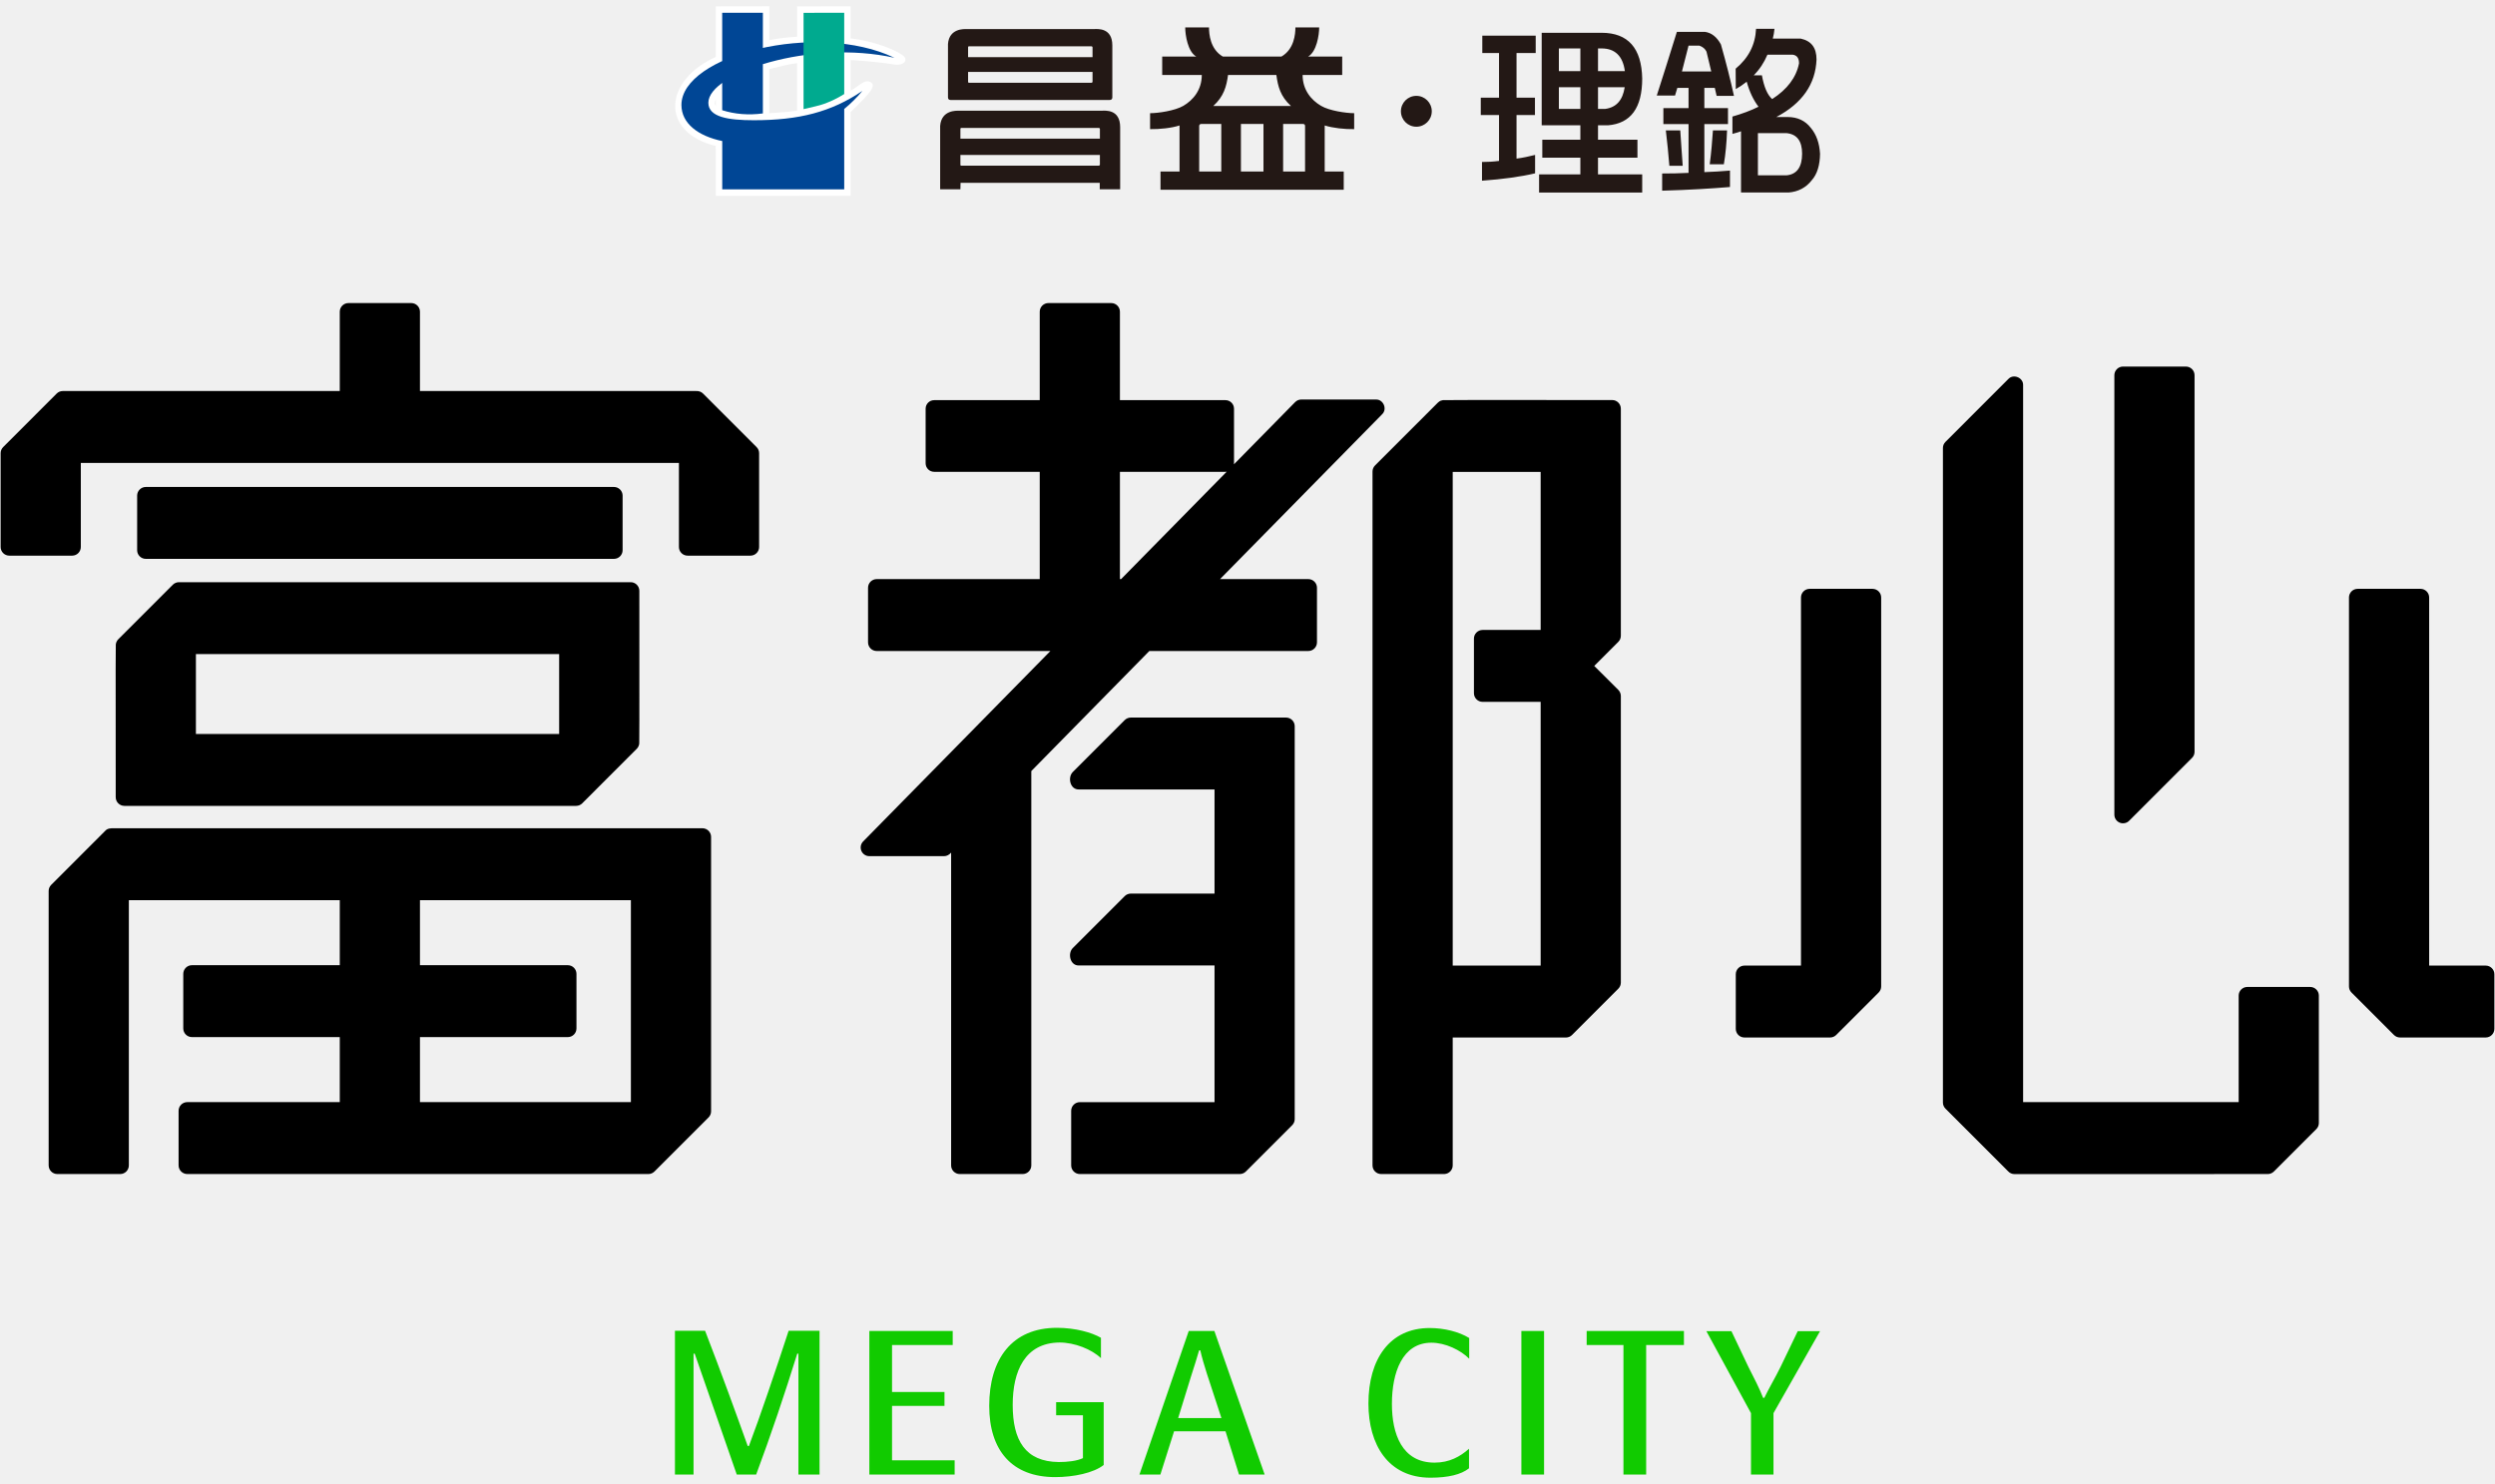
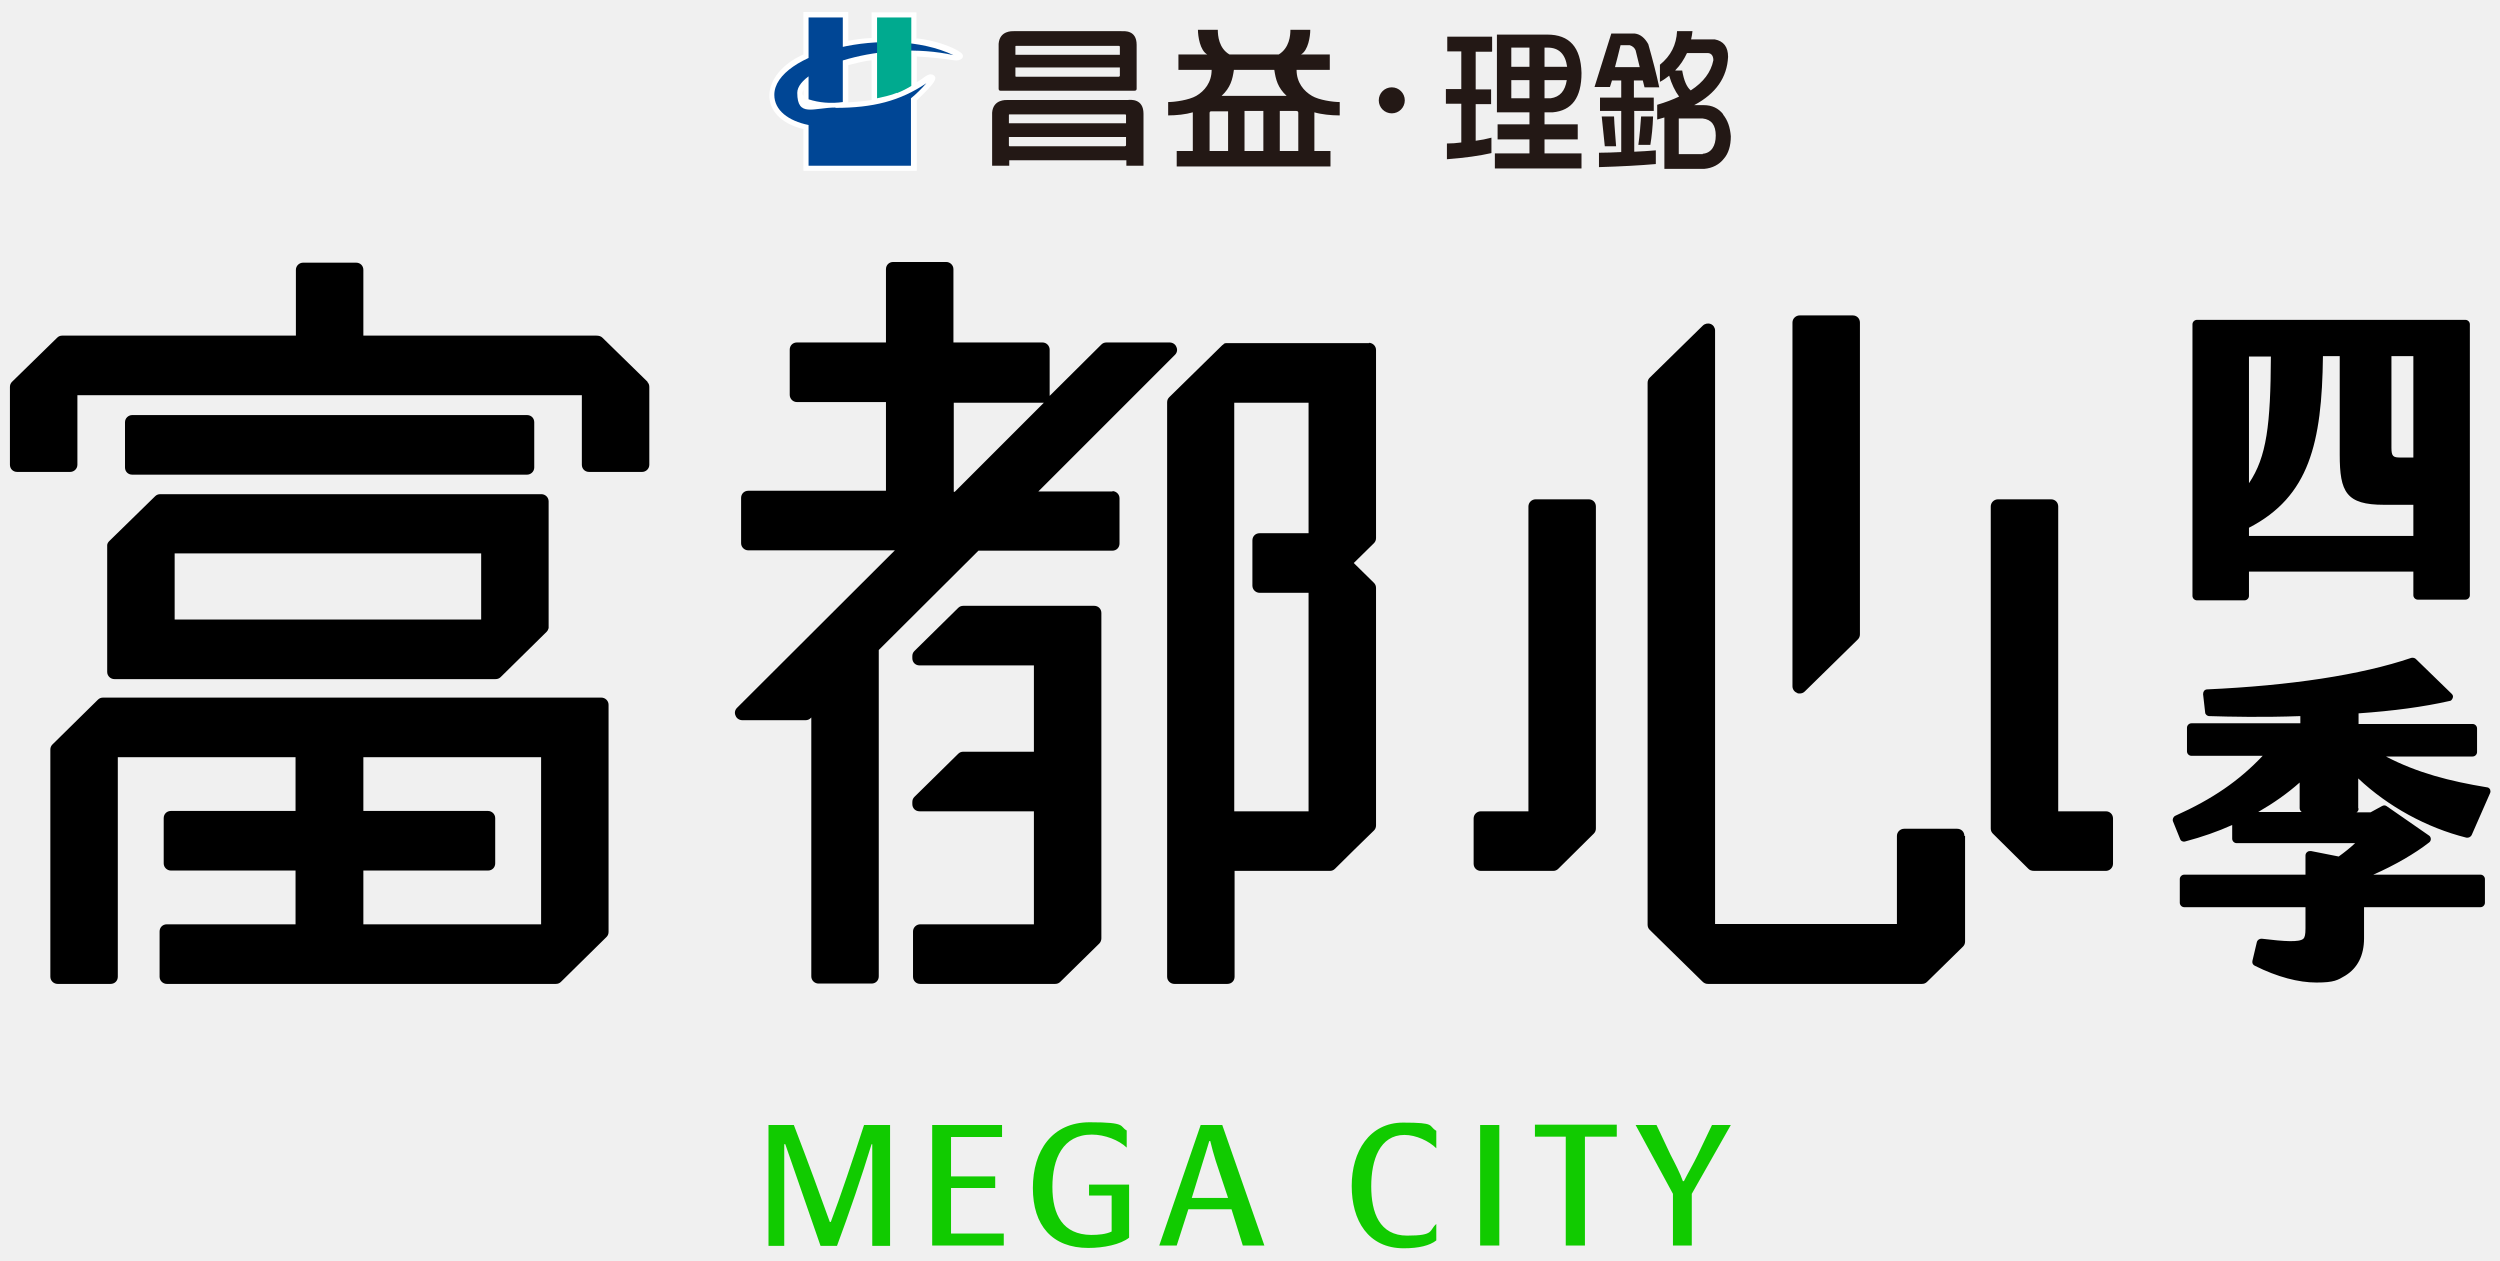
- <svg xmlns="http://www.w3.org/2000/svg" version="1.1" viewBox="0 0 612 364">
-   <path d="M208.644,9.414V1.547s-13.121.021-13.121.021v7.453c-2.371.117-4.627.383-6.809.839V1.54l-13.13.021-.018,12.422c-12.634,5.648-13.877,18.372-.004,21.831l.019,12.233,33.063-.015v-20.552c4.905-4.702,6.439-6.523,4.819-7.371-1.468-.768-2.88,1.149-4.819,2.139v-7.528c4.057.231,8.427.711,10.76,1.101,2.217.37,3.504-1.097,2.113-2.185-1.898-1.485-7.316-3.575-12.873-4.221ZM175.581,24.335l.003,1.732c-.358-.559-.301-1.046-.003-1.732ZM188.713,27.777v-10.841c2.274-.529,4.496-1.168,6.809-1.442v11.631c-2.209.39-4.708.483-6.809.651h0Z" fill="#fff" />
-   <path d="M184.948,29.492c10.959,0,18.916-1.985,26.595-7.2-1.362,1.648-2.863,3.125-4.463,4.438v19.722h-29.923v-11.858c-5.899-1.219-10.006-4.312-10.006-8.848,0-12.196,33.191-20.674,52.252-11.569-20.561-4.605-45.649,3.743-45.649,11.027,0,3.501,4.799,4.289,11.194,4.289ZM187.127,3.137v24.688c-3.513.464-6.886.197-9.98-.795V3.137h9.98Z" fill="#004695" />
-   <path d="M202.875,25.193c2.109-.783,4.206-2.125,4.206-2.125l-.002-19.933-9.974.009v23.623c2.107-.527,3.936-.813,5.771-1.573h0Z" fill="#00aa8f" />
-   <path d="M332.165,31.678v-3.914c-1.995,0-6.098-.602-8.13-1.807-2.371-1.393-4.517-3.877-4.517-7.566h9.711v-4.517h-8.356c2.07-1.167,2.71-5.27,2.71-7.152h-5.834c0,1.656-.301,5.345-3.426,7.152h-14.379c-3.086-1.807-3.387-5.496-3.387-7.152h-5.834c0,1.882.64,5.985,2.71,7.152h-8.356v4.517h9.711c0,3.689-2.146,6.173-4.517,7.566-2.07,1.205-6.173,1.807-8.168,1.807v3.914c2.371.038,5.232-.263,7.227-.903v11.292h-4.668v4.479h44.943v-4.479h-4.667v-11.292c2.033.64,4.893.941,7.227.903h0ZM301.225,18.391h11.857c.376,2.786.979,5.232,3.576,7.603h-19.046c2.597-2.371,3.237-4.818,3.614-7.603h-.001ZM299.568,42.067h-5.42v-11.142c0-.376.226-.527.602-.527h4.818v11.669h0ZM309.92,42.067h-5.533v-11.669h5.533v11.669ZM320.12,42.067h-5.383v-11.669h4.78c.414,0,.602.151.602.527v11.142h.001ZM270.171,27.161h-35.043c-.452,0-4.216-.226-4.517,3.726v15.546h4.969l.038-1.581h34.14v1.581h5.006v-15.244c0-4.441-3.651-4.065-4.592-4.027h0ZM269.795,40.373c0,.151-.113.226-.264.264h-33.726c-.15,0-.226-.075-.226-.264v-2.371h34.215v2.371h.001ZM269.795,34.012h-34.215v-2.409c0-.151.075-.226.226-.226h33.726c.151,0,.226.075.264.226v2.409h-.001ZM268.289,7.136h-31.317c-.414,0-4.141-.226-4.442,3.651v13.099c0,.414.226.64.64.64h38.995c.452,0,.678-.226.678-.64v-12.76c0-4.366-3.614-4.028-4.554-3.99h0ZM267.988,20.047c0,.151-.113.226-.263.263h-30.037c-.151,0-.226-.113-.226-.263v-2.409h30.526v2.409ZM267.988,14.025h-30.526v-2.447c0-.151.075-.226.226-.226h30.037c.113,0,.226.075.263.226v2.447ZM391.976,38.679h9.674v-4.404h-9.674v-3.538h2.447c5.57-.452,8.394-4.253,8.394-11.48-.151-7.453-3.463-11.217-9.975-11.217h-14.68v22.697h9.485v3.538h-9.335v4.404h9.335v4.103h-10.125v4.442h25.294v-4.442h-10.841v-4.103h.001ZM391.976,11.879h.866c3.312,0,5.232,1.882,5.721,5.571h-6.587v-5.571ZM391.976,21.402h6.549c-.489,3.162-2.033,4.931-4.742,5.307h-1.807v-5.307ZM387.648,26.71h-5.27v-5.307h5.27v5.307ZM387.648,17.45h-5.27v-5.571h5.27v5.571ZM376.694,13.008v-4.253h-13.099v4.253h4.103v10.954h-4.479v4.253h4.479v11.254c-1.393.188-2.785.264-4.178.264v4.592c5.157-.376,9.523-.979,13.024-1.807v-4.517c-1.506.376-3.049.715-4.554.903v-10.69h4.517v-4.253h-4.517v-10.954h4.705,0ZM444.183,31.377c-1.355-1.769-3.275-2.672-5.684-2.672h-2.786c6.361-3.35,9.636-8.093,9.862-14.115,0-2.898-1.28-4.555-3.877-5.12h-6.85c.188-.753.339-1.543.414-2.409h-4.517c-.188,3.952-1.844,7.151-5.006,9.786l.038,5.006c.941-.527,1.807-1.129,2.672-1.807.678,2.447,1.656,4.517,2.898,6.135-1.882.941-4.027,1.732-6.399,2.409v4.253c.678-.188,1.393-.376,2.108-.64v15.019h11.668c2.334-.188,4.253-1.167,5.684-3.011,1.318-1.468,1.995-3.689,2.033-6.475-.151-2.635-.903-4.743-2.259-6.361v.002ZM430.181,18.466c1.393-1.392,2.522-3.087,3.35-5.043h6.248c1.016.15,1.506.865,1.506,2.108-.678,3.463-2.898,6.399-6.587,8.77-1.167-1.016-1.995-2.936-2.522-5.834h-1.995ZM438.199,43.008h-7.001v-10.351h7.039c2.56.263,3.802,1.957,3.802,5.044,0,3.312-1.317,5.081-3.839,5.307h-.001ZM420.169,31.98c-.188,2.71-.414,5.533-.79,8.318h3.463c.414-2.409.678-5.194.79-8.318h-3.463ZM412.151,31.98h-3.538c.339,2.861.64,5.759.866,8.695h3.275c-.188-3.049-.452-5.947-.602-8.695h-.001ZM418.061,30.436h5.797v-3.915h-5.797v-4.969h2.559c.151.678.301,1.317.452,1.958h4.253c-.828-3.764-1.882-7.98-3.199-12.61-.979-1.807-2.296-2.861-3.915-3.087h-6.888c-1.958,6.286-3.576,11.443-4.931,15.621h4.479c.188-.565.376-1.167.565-1.882h2.748v4.969h-6.173v3.915h6.173v11.97c-2.183.113-4.329.151-6.474.151v4.216c6.625-.188,12.12-.527,16.637-.903v-4.027c-2.108.188-4.216.301-6.286.376v-11.783ZM412.566,17.525c.452-1.807,1.016-3.915,1.618-6.324h2.672c.866.301,1.43.828,1.732,1.468.376,1.656.79,3.275,1.167,4.856,0,0-7.189,0-7.189,0ZM351.202,27.299c0-2.091-1.695-3.787-3.786-3.787s-3.786,1.696-3.786,3.787,1.695,3.786,3.786,3.786,3.786-1.695,3.786-3.786Z" fill="#231815" />
-   <path d="M195.845,332.043h-.289c-2.929,9.458-6.478,20.017-10.078,29.664h-4.754l-10.321-29.664h-.284v29.664h-4.562v-35.28h7.391c4.034,10.416,7.872,21.026,10.463,28.274h.289c2.691-7.106,6.625-18.72,9.743-28.274h7.583v35.28h-5.181v-29.664h0ZM213.242,361.706v-35.23h20.448v3.457h-14.882v11.517h12.865v3.407h-12.865v13.346h15.359v3.503h-20.925,0ZM270.724,343.949v15.405c-2.494,1.967-7.391,2.975-11.902,2.975-10.609,0-16.175-6.575-16.175-17.472,0-11.471,5.566-19.151,16.606-19.151,4.511,0,8.592,1.155,10.797,2.448v4.992c-2.256-2.159-6.428-3.838-10.174-3.838-8.496.096-11.471,7.056-11.471,15.309,0,8.688,3.072,13.919,11.278,14.016,2.113,0,4.415-.239,5.951-.959v-10.513h-6.575v-3.214h11.664v.002ZM300.61,351.097h-12.622l-3.361,10.609h-5.135l12.095-35.23h6.286l12.338,35.23h-6.29l-3.311-10.609ZM294.416,331.227h-.284c-.532,1.825-1.251,4.177-1.921,6.194l-3.218,10.416h10.609l-3.553-10.848c-.624-1.921-1.247-4.08-1.632-5.763h-.001ZM351.119,329.356c-7.152,0-9.697,7.345-9.697,15.025,0,7.295,2.448,14.396,10.463,14.396,3.649,0,6.29-1.486,8.45-3.406v4.8c-1.921,1.536-5.139,2.302-9.458,2.302-10.367,0-15.213-8.111-15.213-18.188,0-10.848,5.181-18.527,15.02-18.527,3.553,0,7.202.912,9.697,2.448v5.089c-2.063-2.113-5.855-3.938-9.262-3.938h0ZM373.178,326.477h5.566v35.23h-5.566v-35.23ZM398.218,329.933h-9.023v-3.457h23.855v3.457h-9.262v31.773h-5.57v-31.773ZM435.021,361.706h-5.52v-15.07l-10.944-20.113h6.144l4.126,8.688c1.297,2.544,2.879,5.616,3.649,7.679h.289c1.055-2.206,2.783-5.135,3.98-7.583l4.227-8.784h5.47l-11.421,20.113v15.07h0Z" fill="#11cb00" />
-   <path d="M518.633,199.828v-107.789c0-1.171.953-2.123,2.124-2.123h15.423c1.171,0,2.123.952,2.123,2.123v92.366c0,.569-.223,1.104-.625,1.504,0,0-15.42,15.421-15.42,15.421-.585.609-1.544.784-2.315.461-.795-.331-1.31-1.102-1.31-1.963ZM397.577,100.251v55.693c0,.567-.222,1.101-.623,1.502l-5.902,5.903,5.9,5.873c.397.396.625.943.625,1.502v70.3c0,.571-.233,1.124-.64,1.518-4.433,4.4-6.91,6.882-11.324,11.326-.387.396-.939.629-1.509.629h-4.074c-.028,0-.057-.002-.085-.004h-23.609v31.368c0,1.135-.895,2.063-2.016,2.12-.1.014-15.423,0-15.531.005-1.171,0-2.124-.952-2.124-2.123V115.674c0-.567.222-1.101.623-1.502,0,0,15.387-15.386,15.387-15.386.094-.108.242-.21.322-.266.28-.213.615-.321.956-.368.21-.07,41.257,0,41.501-.024,1.171,0,2.123.952,2.123,2.123ZM377.908,115.76h-21.571v121.096h21.571v-64.696h-14.241c-1.171,0-2.124-.952-2.124-2.123v-13.389c0-1.171.953-2.123,2.124-2.123h14.241v-38.765ZM174.42,205.29v67.313c0,.567-.221,1.101-.622,1.501l-13.263,13.26c-.401.4-.935.622-1.502.622h-2.159c-.032,0-.064-.002-.097-.004h-55.791c-.215.008-15.404.008-15.617,0h-39.439c-1.171,0-2.123-.952-2.123-2.123v-13.389c0-1.171.952-2.124,2.123-2.124h37.413v-15.951h-36.265c-1.171,0-2.123-.952-2.123-2.123v-13.389c0-1.171.952-2.124,2.123-2.124h36.265v-15.957H31.605v65.061c0,1.171-.952,2.123-2.123,2.123,0,0-15.424,0-15.424,0-1.17,0-2.123-.952-2.123-2.123s0-67.31,0-67.31c0-.566.22-1.099.62-1.5,0,0,13.265-13.264,13.265-13.264.542-.618,1.428-.647,2.183-.623.057.008,136.59-.015,136.633,0h7.662c1.17,0,2.123.952,2.123,2.123ZM103.012,270.346h51.739v-49.544h-51.739v15.957h36.266c1.171,0,2.123.953,2.123,2.124v13.389c0,1.171-.952,2.123-2.123,2.123h-36.266v15.951ZM172.455,96.541c-.451-.461-1.081-.659-1.716-.622-.016-.003-67.699,0-67.727,0v-19.455c0-1.171-.952-2.123-2.123-2.123h-15.423c-1.171,0-2.123.952-2.123,2.123v19.455H15.402c-.567,0-1.1.221-1.501.622L.774,109.67c-.399.402-.619.934-.619,1.499v23.005c0,1.171.952,2.123,2.123,2.123h15.424c1.171,0,2.123-.953,2.123-2.124v-20.619h146.709v20.62c0,1.171.952,2.123,2.123,2.123h15.424c1.171,0,2.123-.951,2.123-2.122v-23.005c0-.567-.221-1.101-.622-1.502l-13.127-13.127ZM29.005,156.819l13.389-13.389c.394-.395.941-.622,1.501-.622h110.805c1.171,0,2.123.952,2.123,2.122-.027.212.048,37.285-.022,37.465-.05.467-.27.938-.594,1.263l-13.392,13.395c-.394.396-.941.623-1.5.623H30.507c-1.171,0-2.123-.953-2.123-2.124.039-.199-.064-37.289.02-37.456.024-.229.084-.435.173-.647.109-.244.253-.455.428-.63ZM137.155,180.039v-19.595H48.054v19.595h89.101ZM315.459,176.016h-38.08c-.56,0-1.107.227-1.501.622l-12.755,12.754c-1.297,1.359-.62,4.305,1.504,4.257h33.286v25.544h-20.534c-.558,0-1.104.227-1.501.622l-12.749,12.75c-1.304,1.355-.629,4.309,1.498,4.261h33.286v33.527h-33.04c-1.17,0-2.123.953-2.123,2.124v13.386c0,1.171.952,2.123,2.123,2.123h39.224c.567,0,1.101-.221,1.502-.622l11.363-11.362c.399-.402.62-.935.62-1.5v-96.363c0-1.17-.952-2.123-2.123-2.123ZM150.596,137.086c1.171,0,2.123-.952,2.123-2.123v-13.389c0-1.171-.952-2.123-2.123-2.123H35.763c-1.171,0-2.123.952-2.123,2.123v13.389c0,1.171.952,2.123,2.123,2.123h114.833ZM323.04,144.175v13.389c0,1.17-.952,2.123-2.123,2.123h-38.993l-28.954,29.449v96.728c0,1.171-.952,2.123-2.123,2.123h-15.423c-1.171,0-2.123-.952-2.123-2.123v-76.724c-.444.517-1.062.886-1.746.871h-18.313c-.855,0-1.623-.509-1.957-1.298-.334-.793-.162-1.701.441-2.313,0,0,45.929-46.712,45.929-46.712h-42.61c-1.171,0-2.123-.952-2.123-2.123v-13.389c0-1.171.952-2.123,2.123-2.123h39.992v-26.318h-25.893c-1.156,0-2.097-.941-2.097-2.097v-13.386c0-1.156.94-2.097,2.097-2.097h25.893v-21.691c0-1.171.952-2.123,2.123-2.123h15.423c1.17,0,2.123.952,2.123,2.123v21.691h25.889c1.156,0,2.097.941,2.097,2.097v13.386c0,.088-.005.175-.016.26l15.004-15.259c.409-.413.946-.637,1.515-.637h18.313c1.823-.062,2.841,2.351,1.517,3.61l-39.762,40.44h21.654c1.171,0,2.123.952,2.123,2.123ZM274.994,142.052l25.897-26.338c-.097.014-.195.021-.295.021h-25.889v26.318h.288ZM566.671,242.095h-15.423c-1.171,0-2.124.953-2.124,2.124v26.119h-52.873V94.47c.064-1.83-2.37-2.847-3.625-1.501l-15.425,15.425c-.4.401-.621.935-.621,1.5v160.545c0,.567.222,1.101.623,1.501l15.343,15.344c.408.455.98.716,1.582.716.265-.014,57.073.026,57.3-.014h4.837c.561,0,1.108-.229,1.5-.622l10.406-10.403c.401-.4.623-.934.623-1.501v-31.24c0-1.171-.952-2.124-2.123-2.124ZM609.721,236.856h-13.871v-90.295c0-1.171-.952-2.123-2.123-2.123h-15.423c-1.171,0-2.123.952-2.123,2.123v95.401c0,.567.222,1.101.622,1.501l10.411,10.412c.402.397.935.617,1.497.617h21.01c1.171,0,2.123-.953,2.123-2.124v-13.389c0-1.171-.952-2.124-2.123-2.124ZM459.31,144.438h-15.423c-1.171,0-2.123.952-2.123,2.123v90.295h-13.871c-1.171,0-2.123.953-2.123,2.124v13.389c0,1.171.952,2.124,2.123,2.124h21.011c.564,0,1.097-.221,1.501-.623l10.409-10.408c.399-.402.62-.935.62-1.499v-95.401c0-1.171-.953-2.123-2.124-2.123Z" />
+ <svg xmlns="http://www.w3.org/2000/svg" id="_圖層_1" data-name="圖層_1" version="1.1" viewBox="0 0 730 368">
+   <defs>
+     <style>
+       .st0 {
+         fill: #00aa8f;
+       }
+ 
+       .st1 {
+         fill: #231815;
+       }
+ 
+       .st2 {
+         fill: #fff;
+       }
+ 
+       .st3 {
+         fill: #004695;
+       }
+ 
+       .st4 {
+         fill: #11cb00;
+       }
+     </style>
+   </defs>
+   <path class="st2" d="M267.6,11.4V3.6h-13.1v7.5c-2.4.1-4.6.4-6.8.8V3.5h-13.1s0,12.4,0,12.4c-12.6,5.6-13.9,18.4,0,21.8v12.2s33.1,0,33.1,0v-20.6c4.9-4.7,6.4-6.5,4.8-7.4-1.5-.8-2.9,1.1-4.8,2.1v-7.5c4.1.2,8.4.7,10.8,1.1,2.2.4,3.5-1.1,2.1-2.2-1.9-1.5-7.3-3.6-12.9-4.2h0ZM234.6,26.3v1.7c-.4-.6-.3-1,0-1.7ZM247.7,29.8v-10.8c2.3-.5,4.5-1.2,6.8-1.4v11.6c-2.2.4-4.7.5-6.8.7h0Z" />
+   <path class="st3" d="M243.9,31.5c11,0,18.9-2,26.6-7.2-1.4,1.6-2.9,3.1-4.5,4.4v19.7h-29.9v-11.9c-5.9-1.2-10-4.3-10-8.8,0-12.2,33.2-20.7,52.3-11.6-20.6-4.6-45.6,3.7-45.6,11s4.8,4.3,11.2,4.3h0ZM246.1,5.1v24.7c-3.5.5-6.9.2-10-.8V5.1h10Z" />
+   <path class="st0" d="M261.9,27.2c2.1-.8,4.2-2.1,4.2-2.1V5.1s-10,0-10,0v23.6c2.1-.5,3.9-.8,5.8-1.6h0Z" />
+   <path class="st1" d="M391.2,33.7v-3.9c-2,0-6.1-.6-8.1-1.8-2.4-1.4-4.5-3.9-4.5-7.6h9.7v-4.5h-8.4c2.1-1.2,2.7-5.3,2.7-7.2h-5.8c0,1.7-.3,5.3-3.4,7.2h-14.4c-3.1-1.8-3.4-5.5-3.4-7.2h-5.8c0,1.9.6,6,2.7,7.2h-8.4v4.5h9.7c0,3.7-2.1,6.2-4.5,7.6-2.1,1.2-6.2,1.8-8.2,1.8v3.9c2.4,0,5.2-.3,7.2-.9v11.3h-4.7v4.5h44.9v-4.5h-4.7v-11.3c2,.6,4.9.9,7.2.9h0ZM360.2,20.4h11.9c.4,2.8,1,5.2,3.6,7.6h-19c2.6-2.4,3.2-4.8,3.6-7.6h0ZM358.6,44.1h-5.4v-11.1c0-.4.2-.5.6-.5h4.8v11.7h0ZM368.9,44.1h-5.5v-11.7h5.5v11.7ZM379.1,44.1h-5.4v-11.7h4.8c.4,0,.6.2.6.5v11.1h0ZM329.2,29.2h-35c-.5,0-4.2-.2-4.5,3.7v15.5h5v-1.6h34.2v1.6h5v-15.2c0-4.4-3.7-4.1-4.6-4h0ZM328.8,42.4c0,.2-.1.2-.3.3h-33.7c-.1,0-.2,0-.2-.3v-2.4h34.2v2.4h0ZM328.8,36h-34.2v-2.4c0-.2,0-.2.2-.2h33.7c.2,0,.2,0,.3.2v2.4h0ZM327.3,9.1h-31.3c-.4,0-4.1-.2-4.4,3.7v13.1c0,.4.2.6.6.6h39c.5,0,.7-.2.7-.6v-12.8c0-4.4-3.6-4-4.6-4h0ZM327,22.1c0,.2-.1.2-.3.3h-30c-.2,0-.2-.1-.2-.3v-2.4h30.5v2.4ZM327,16h-30.5v-2.4c0-.2,0-.2.2-.2h30c.1,0,.2,0,.3.2v2.4ZM451,40.7h9.7v-4.4h-9.7v-3.5h2.4c5.6-.5,8.4-4.3,8.4-11.5-.2-7.5-3.5-11.2-10-11.2h-14.7v22.7h9.5v3.5h-9.3v4.4h9.3v4.1h-10.1v4.4h25.3v-4.4h-10.8v-4.1h0ZM451,13.9h.9c3.3,0,5.2,1.9,5.7,5.6h-6.6v-5.6ZM451,23.4h6.5c-.5,3.2-2,4.9-4.7,5.3h-1.8v-5.3ZM446.6,28.7h-5.3v-5.3h5.3v5.3ZM446.6,19.5h-5.3v-5.6h5.3v5.6ZM435.7,15v-4.3h-13.1v4.3h4.1v11h-4.5v4.3h4.5v11.3c-1.4.2-2.8.3-4.2.3v4.6c5.2-.4,9.5-1,13-1.8v-4.5c-1.5.4-3,.7-4.6.9v-10.7h4.5v-4.3h-4.5v-11h4.7,0ZM503.2,33.4c-1.4-1.8-3.3-2.7-5.7-2.7h-2.8c6.4-3.4,9.6-8.1,9.9-14.1,0-2.9-1.3-4.6-3.9-5.1h-6.9c.2-.8.3-1.5.4-2.4h-4.5c-.2,4-1.8,7.2-5,9.8v5c1-.5,1.8-1.1,2.7-1.8.7,2.4,1.7,4.5,2.9,6.1-1.9.9-4,1.7-6.4,2.4v4.3c.7-.2,1.4-.4,2.1-.6v15h11.7c2.3-.2,4.3-1.2,5.7-3,1.3-1.5,2-3.7,2-6.5-.2-2.6-.9-4.7-2.3-6.4h0s0,0,0,0ZM489.2,20.5c1.4-1.4,2.5-3.1,3.4-5h6.2c1,.1,1.5.9,1.5,2.1-.7,3.5-2.9,6.4-6.6,8.8-1.2-1-2-2.9-2.5-5.8h-2ZM497.2,45h-7v-10.4h7c2.6.3,3.8,2,3.8,5s-1.3,5.1-3.8,5.3c0,0,0,0,0,0ZM479.2,34c-.2,2.7-.4,5.5-.8,8.3h3.5c.4-2.4.7-5.2.8-8.3h-3.5ZM471.2,34h-3.5c.3,2.9.6,5.8.9,8.7h3.3c-.2-3-.5-5.9-.6-8.7h0ZM477.1,32.4h5.8v-3.9h-5.8v-5h2.6c.2.7.3,1.3.5,2h4.3c-.8-3.8-1.9-8-3.2-12.6-1-1.8-2.3-2.9-3.9-3.1h-6.9c-2,6.3-3.6,11.4-4.9,15.6h4.5c.2-.6.4-1.2.6-1.9h2.7v5h-6.2v3.9h6.2v12c-2.2.1-4.3.2-6.5.2v4.2c6.6-.2,12.1-.5,16.6-.9v-4c-2.1.2-4.2.3-6.3.4v-11.8h0ZM471.6,19.5c.5-1.8,1-3.9,1.6-6.3h2.7c.9.3,1.4.8,1.7,1.5.4,1.7.8,3.3,1.2,4.9,0,0-7.2,0-7.2,0ZM410.2,29.3c0-2.1-1.7-3.8-3.8-3.8s-3.8,1.7-3.8,3.8,1.7,3.8,3.8,3.8,3.8-1.7,3.8-3.8Z" />
+   <path class="st4" d="M254.8,334.1h-.3c-2.9,9.5-6.5,20-10.1,29.7h-4.8l-10.3-29.7h-.3v29.7h-4.6v-35.3h7.4c4,10.4,7.9,21,10.5,28.3h.3c2.7-7.1,6.6-18.7,9.7-28.3h7.6v35.3h-5.2v-29.7h0ZM272.2,363.7v-35.2h20.4v3.5h-14.9v11.5h12.9v3.4h-12.9v13.3h15.4v3.5h-20.9,0ZM329.7,346v15.4c-2.5,2-7.4,3-11.9,3-10.6,0-16.2-6.6-16.2-17.5s5.6-19.2,16.6-19.2,8.6,1.2,10.8,2.4v5c-2.3-2.2-6.4-3.8-10.2-3.8-8.5,0-11.5,7.1-11.5,15.3s3.1,13.9,11.3,14c2.1,0,4.4-.2,6-1v-10.5h-6.6v-3.2h11.7s0,0,0,0ZM359.6,353.1h-12.6l-3.4,10.6h-5.1l12.1-35.2h6.3l12.3,35.2h-6.3l-3.3-10.6ZM353.4,333.2h-.3c-.5,1.8-1.3,4.2-1.9,6.2l-3.2,10.4h10.6l-3.6-10.8c-.6-1.9-1.2-4.1-1.6-5.8h0ZM410.1,331.4c-7.2,0-9.7,7.3-9.7,15s2.4,14.4,10.5,14.4,6.3-1.5,8.5-3.4v4.8c-1.9,1.5-5.1,2.3-9.5,2.3-10.4,0-15.2-8.1-15.2-18.2s5.2-18.5,15-18.5,7.2.9,9.7,2.4v5.1c-2.1-2.1-5.9-3.9-9.3-3.9h0ZM432.2,328.5h5.6v35.2h-5.6v-35.2ZM457.2,331.9h-9v-3.5h23.9v3.5h-9.3v31.8h-5.6v-31.8ZM494,363.7h-5.5v-15.1l-10.9-20.1h6.1l4.1,8.7c1.3,2.5,2.9,5.6,3.6,7.7h.3c1.1-2.2,2.8-5.1,4-7.6l4.2-8.8h5.5l-11.4,20.1v15.1h0Z" />
+   <path d="M641.5,175.3h13.9c.7,0,1.3-.6,1.3-1.3v-7.1h48v6.9c0,.7.6,1.3,1.3,1.3h13.9c.7,0,1.3-.6,1.3-1.3v-79.1c0-.7-.6-1.3-1.3-1.3h-78.4c-.7,0-1.3.6-1.3,1.3v79.3c0,.7.6,1.3,1.3,1.3ZM656.7,141.1v-37h6.4c-.1,19.9-1.2,29.3-6.4,37ZM696.2,147.4h8.5v9.1h-48v-2.4c17.6-9.1,21.3-24.7,21.6-50.1h4.9v28.8c0,10.9,1.9,14.6,12.9,14.6ZM704.7,133.6h-3.7c-2.2,0-2.7-.3-2.7-2.9v-26.7h6.4v29.6ZM688.6,236v-8.7c8.7,8.2,20,14.4,31.6,17.3.6.1,1.2-.2,1.5-.7l5.4-12.3c.2-.4.1-.8,0-1.1-.2-.3-.5-.6-.9-.6-10.9-1.8-20.3-4.2-29.5-9h25.3c.7,0,1.3-.6,1.3-1.3v-6.9c0-.7-.6-1.3-1.3-1.3h-33.3v-3.1c10.1-.7,19-1.9,26.5-3.6.5,0,.8-.4,1-.9s0-.9-.3-1.2l-10.5-10.2c-.3-.3-.9-.4-1.3-.3-14.7,5-35.4,8.1-59.6,9.2-.4,0-.7.2-.9.4-.2.3-.3.6-.3,1l.6,5.3c0,.6.6,1.1,1.2,1.1,6.2.2,15.8.4,26.6,0v2.1h-31.8c-.7,0-1.3.6-1.3,1.3v6.9c0,.7.6,1.3,1.3,1.3h20.8c-6.9,7.3-14.6,12.6-25.5,17.5-.6.3-.9,1-.7,1.6l2.1,5.2c.2.6.9.9,1.5.7,4.9-1.3,9.5-2.9,13.7-4.8v4c0,.7.6,1.3,1.3,1.3h34.6c-1.5,1.4-3,2.6-4.8,3.9l-8.1-1.6c-.4,0-.8,0-1.1.3-.3.2-.5.6-.5,1v5.6h-35.4c-.7,0-1.3.6-1.3,1.3v6.9c0,.7.6,1.3,1.3,1.3h35.4v6.2c0,1.8-.2,2.6-.6,3-1.2,1.1-5.6.8-12.2,0-.6,0-1.2.3-1.4,1l-1.3,5.5c-.1.6.1,1.1.7,1.4,6.6,3.3,12.8,4.9,18,4.9s6.2-.7,8.4-2c3.6-2.2,5.5-5.9,5.5-10.9v-9.1h34c.7,0,1.3-.6,1.3-1.3v-6.9c0-.7-.6-1.3-1.3-1.3h-31.3c6.2-2.7,12.2-6.2,16.3-9.4.3-.2.5-.6.5-1,0-.4-.2-.8-.5-1l-12.4-8.6c-.4-.3-.9-.3-1.4,0l-3.3,1.8h-4.1c.4-.2.6-.6.6-1.1ZM672.1,237.1h-12.7c4.5-2.6,8.5-5.4,12.1-8.6v7.5c0,.5.3.9.6,1.1ZM523.4,200.4v-106.2c0-1.2,1-2.1,2.1-2.1h15.5c1.2,0,2.1.9,2.1,2.1v91c0,.6-.2,1.1-.6,1.5l-15.5,15.2c-.4.4-.9.6-1.5.6s-.5,0-.8-.2c0,0,0,0,0,0-.8-.3-1.3-1.1-1.3-1.9ZM399.8,100.2h-41.4c-.1,0-.3,0-.4,0-.4,0-.7.2-.8.4,0,0-.2.1-.3.2l-15.5,15.2c-.4.4-.6.9-.6,1.5v167.7c0,1.2,1,2.1,2.1,2.1h15.5c1.2,0,2.1-.9,2.1-2.1v-30.9h23.7s0,0,0,0h4.1c.6,0,1.1-.2,1.5-.6,4.4-4.4,6.9-6.8,11.4-11.2.4-.4.6-.9.6-1.5v-69.3c0-.6-.2-1.1-.6-1.5l-5.9-5.8,5.9-5.8c.4-.4.6-.9.6-1.5v-54.9c0-1.2-1-2.1-2.1-2.1ZM382.1,155.7h-14.3c-1.2,0-2.1.9-2.1,2.1v13.2c0,1.2,1,2.1,2.1,2.1h14.3v63.8h-21.7v-119.3h21.7v38.2ZM175.7,203.7H30.1c-.6,0-1.1.2-1.5.6l-13.3,13.1c-.4.4-.6.9-.6,1.5v66.3c0,1.2,1,2.1,2.1,2.1h15.5c1.2,0,2.1-.9,2.1-2.1v-64.1h51.9v15.7h-36.4c-1.2,0-2.1.9-2.1,2.1v13.2c0,1.2,1,2.1,2.1,2.1h36.4v15.7h-37.6c-1.2,0-2.1.9-2.1,2.1v13.2c0,1.2,1,2.1,2.1,2.1h113.6c.6,0,1.1-.2,1.5-.6l13.3-13.1c.4-.4.6-.9.6-1.5v-66.3c0-1.2-1-2.1-2.1-2.1ZM106.1,254.2h36.4c1.2,0,2.1-.9,2.1-2.1v-13.2c0-1.2-1-2.1-2.1-2.1h-36.4v-15.7h51.9v48.8h-51.9v-15.7ZM31.3,159.1c0,.1,0,.3,0,.4v36.7c0,1.2,1,2.1,2.1,2.1h111.3c.6,0,1.1-.2,1.5-.6l13.4-13.2c.3-.3.5-.7.6-1.1,0-.1,0-.2,0-.3v-36.7c0-1.2-1-2.1-2.1-2.1H46.8c-.6,0-1.1.2-1.5.6l-13.5,13.2c-.2.2-.4.5-.5,1ZM51,180.9v-19.3h89.5v19.3H51ZM189,111.5c.4.4.6.9.6,1.5v22.7c0,1.2-1,2.1-2.1,2.1h-15.5c-1.2,0-2.1-.9-2.1-2.1v-20.3H22.6v20.3c0,1.2-1,2.1-2.1,2.1H5c-1.2,0-2.1-.9-2.1-2.1v-22.7c0-.6.2-1.1.6-1.5l13.2-12.9c.4-.4.9-.6,1.5-.6h68.2v-19.2c0-1.2,1-2.1,2.1-2.1h15.5c1.2,0,2.1.9,2.1,2.1v19.2h68c.8,0,1.4.2,1.8.6l13.2,12.9ZM321.6,179v95c0,.5-.2,1.1-.6,1.5l-11.4,11.2c-.4.4-.9.6-1.5.6h-39.4c-1.2,0-2.1-.9-2.1-2.1v-13.2c0-1.2,1-2.1,2.1-2.1h33.2v-33h-33.4c-1.2,0-2.1-.9-2.1-2.1v-.6c0-.6.2-1.1.6-1.5l12.8-12.6c.4-.4.9-.6,1.5-.6h20.6v-25.2h-33.4c-1.2,0-2.1-.9-2.1-2.1v-.6c0-.6.2-1.1.6-1.5l12.8-12.6c.4-.4.9-.6,1.5-.6h38.2c1.2,0,2.1.9,2.1,2.1ZM38.6,138.6c-1.2,0-2.1-.9-2.1-2.1v-13.2c0-1.2,1-2.1,2.1-2.1h115.3c1.2,0,2.1.9,2.1,2.1v13.2c0,1.2-1,2.1-2.1,2.1H38.6ZM324.9,143.5h-21.7l39.9-39.9c.6-.6.8-1.5.4-2.3-.3-.8-1.1-1.3-2-1.3h-18.4c-.6,0-1.1.2-1.5.6l-15.1,15c0,0,0-.2,0-.3v-13.2c0-1.1-.9-2.1-2.1-2.1h-26v-21.4c0-1.2-1-2.1-2.1-2.1h-15.5c-1.2,0-2.1.9-2.1,2.1v21.4h-26c-1.2,0-2.1.9-2.1,2.1v13.2c0,1.1.9,2.1,2.1,2.1h26v25.9h-40.2c-1.2,0-2.1.9-2.1,2.1v13.2c0,1.2,1,2.1,2.1,2.1h42.8l-46.1,46c-.6.6-.8,1.5-.4,2.3.3.8,1.1,1.3,2,1.3h18.4c.6,0,1.1-.2,1.5-.6l.2-.2v75.6c0,1.2,1,2.1,2.1,2.1h15.5c1.2,0,2.1-.9,2.1-2.1v-95.3l29.1-29h39.1c1.2,0,2.1-.9,2.1-2.1v-13.2c0-1.2-1-2.1-2.1-2.1ZM278.5,143.5v-25.9h26c0,0,.2,0,.3,0l-26,26h-.3ZM573.8,244.1v30.8c0,.6-.2,1.1-.6,1.5l-10.5,10.3c-.4.4-.9.6-1.5.6h-4.9c0,0-.1,0-.2,0h-57.4c-.6,0-1.1-.2-1.6-.7l-15.4-15.1c-.4-.4-.6-.9-.6-1.5V111.8c0-.6.2-1.1.6-1.5l15.5-15.2c.6-.6,1.5-.8,2.3-.5.8.3,1.3,1.1,1.3,1.9v173.3h53.1v-25.7c0-1.2,1-2.1,2.1-2.1h15.5c1.2,0,2.1.9,2.1,2.1ZM617,239v13.2c0,1.2-1,2.1-2.1,2.1h-20.8c-.9,0-1.4-.2-1.8-.6l-10.4-10.3c-.4-.4-.6-.9-.6-1.5v-94c0-1.2,1-2.1,2.1-2.1h15.5c1.2,0,2.1.9,2.1,2.1v89h13.9c1.2,0,2.1.9,2.1,2.1ZM466,147.9v94c0,.6-.2,1.1-.6,1.5l-10.4,10.3c-.4.4-.9.6-1.5.6h-21.1c-1.2,0-2.1-.9-2.1-2.1v-13.2c0-1.2,1-2.1,2.1-2.1h13.9v-89c0-1.2,1-2.1,2.1-2.1h15.5c1.2,0,2.1.9,2.1,2.1Z" />
</svg>
